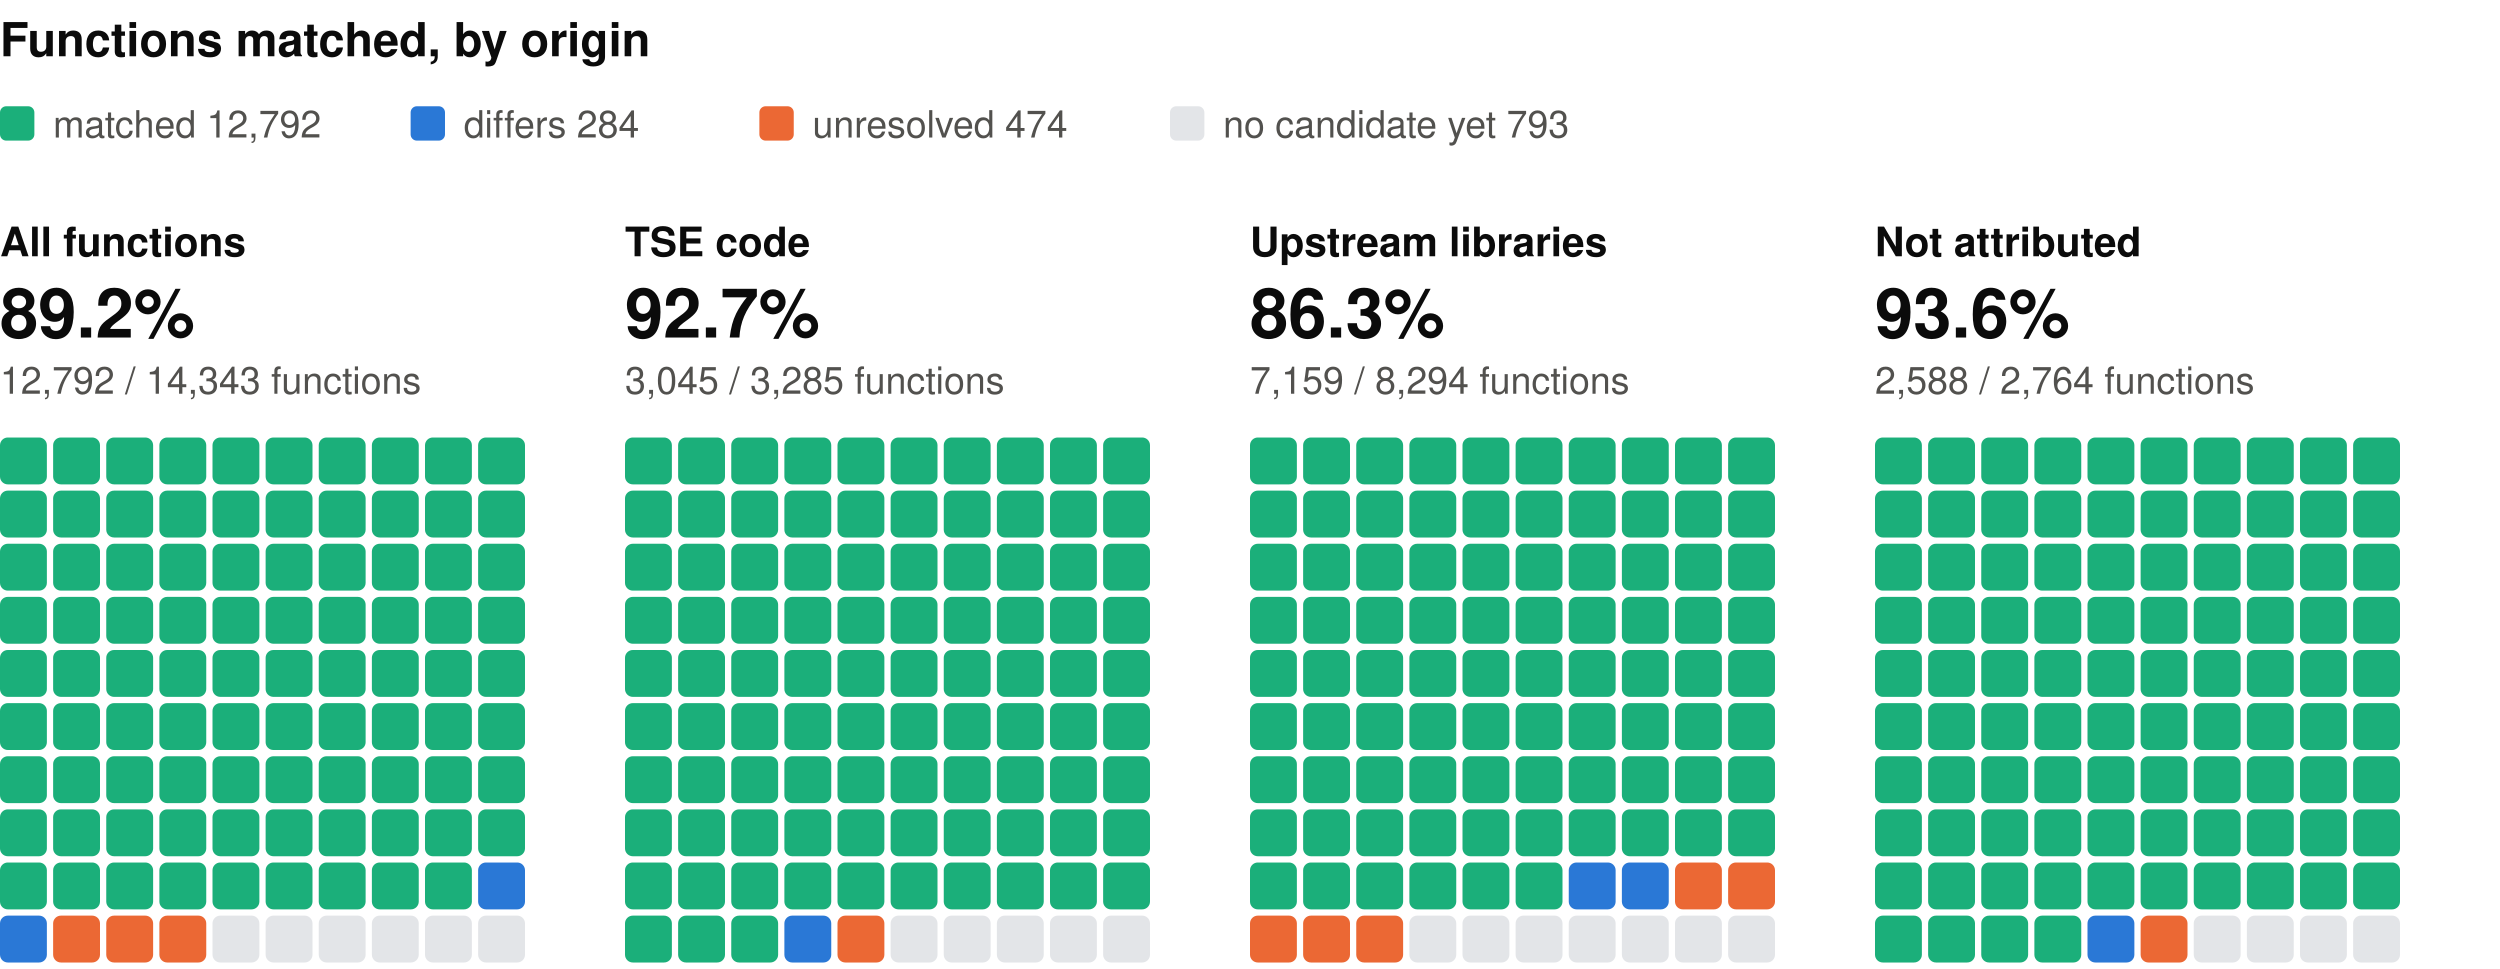
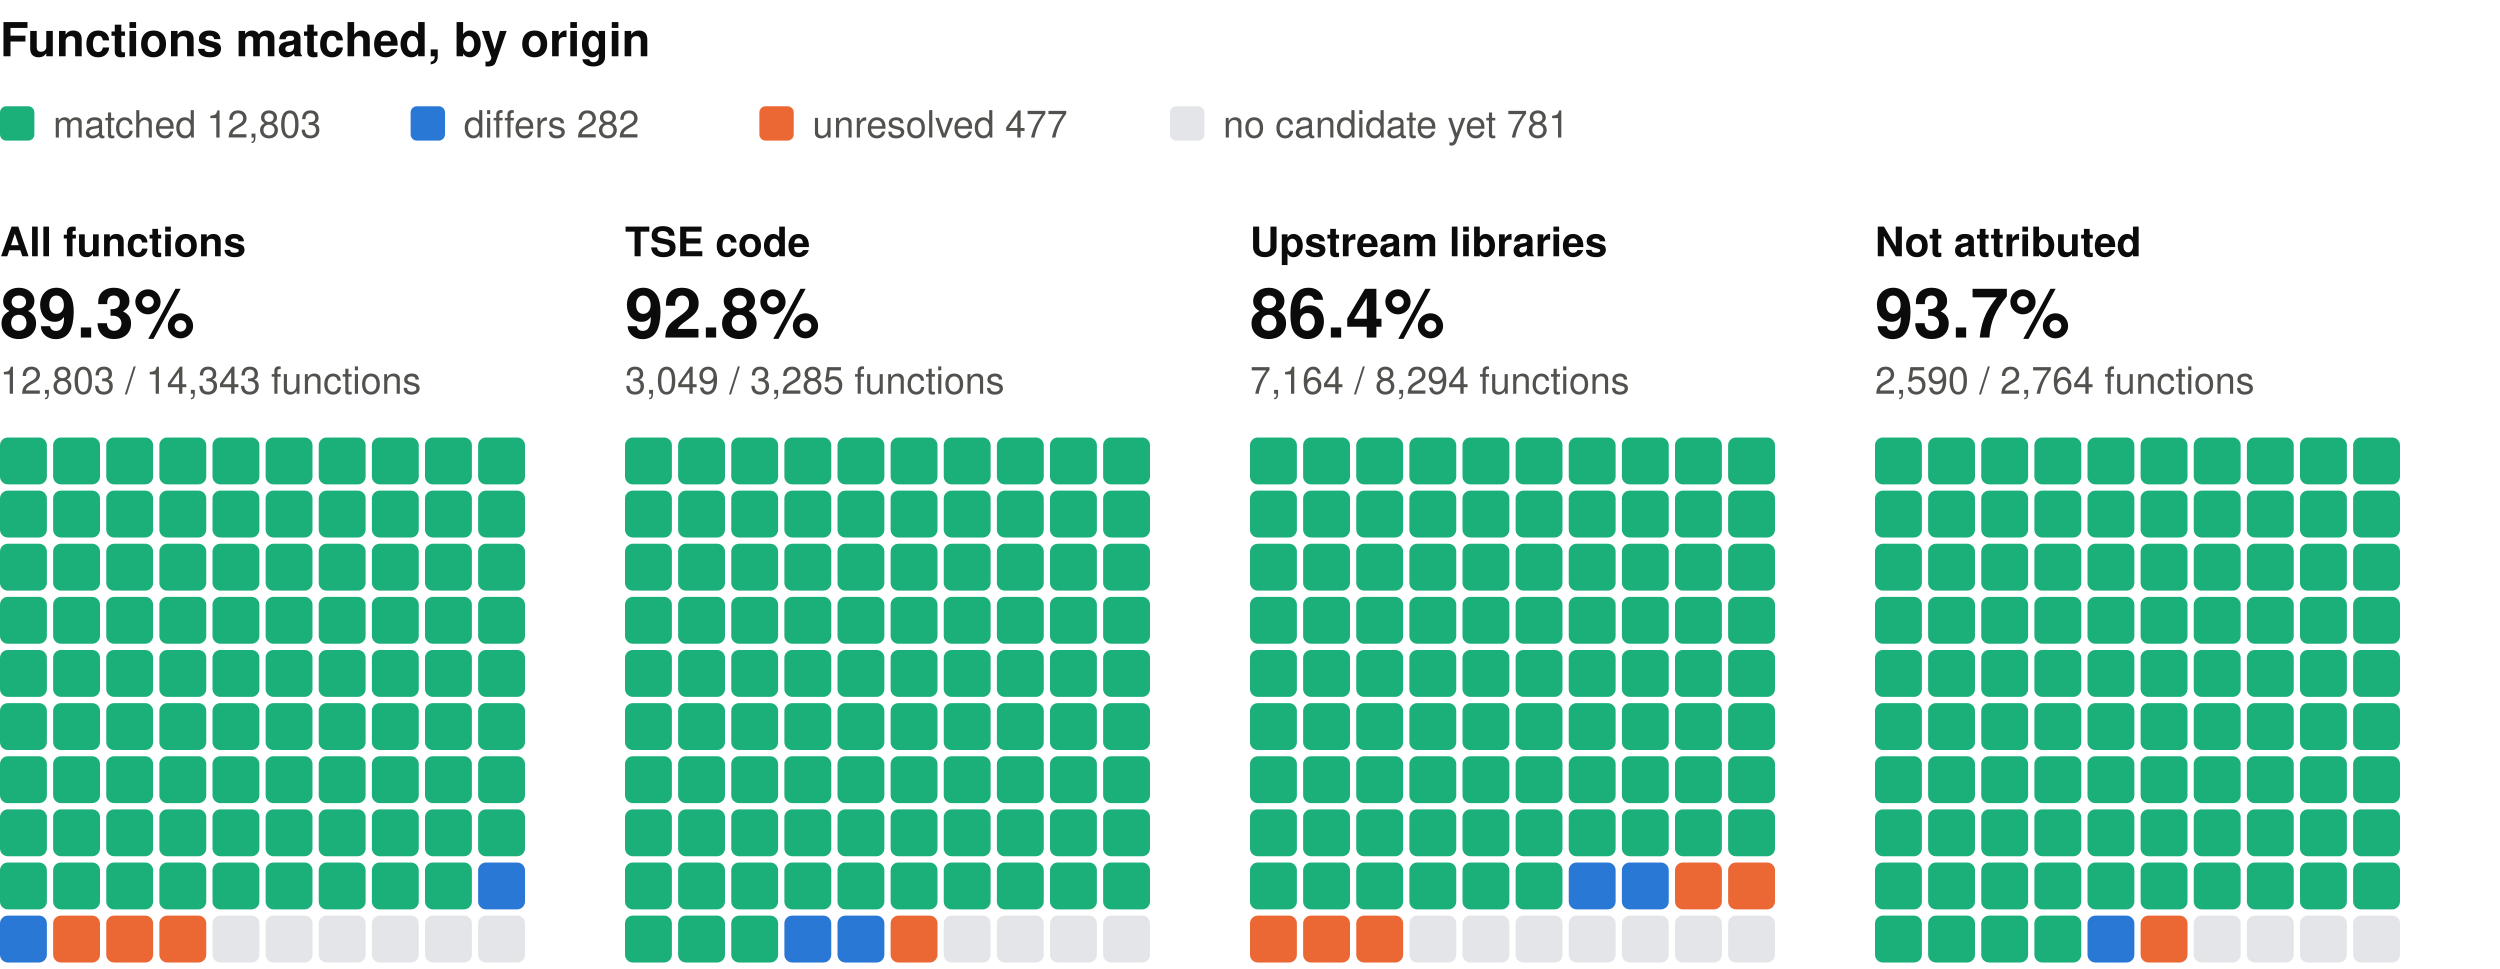
<svg xmlns="http://www.w3.org/2000/svg" width="800" height="310" viewBox="0 0 800 310" role="img" aria-label="Functions matched, by origin: one square per percent, coloured by verdict" font-family="system-ui, -apple-system, 'Segoe UI', Helvetica, Arial, sans-serif">
  <text x="0" y="18" font-size="15" fill="#0b0b0b" font-weight="600">Functions matched, by origin</text>
  <rect x="0" y="34" width="11" height="11" rx="2" fill="#1baf7a" />
-   <text x="17" y="44" font-size="12" fill="#52514e">matched 12,792</text>
+   <text x="17" y="44" font-size="12" fill="#52514e">matched 12,803</text>
  <rect x="131.4" y="34" width="11" height="11" rx="2" fill="#2a78d6" />
-   <text x="148.4" y="44" font-size="12" fill="#52514e">differs 284</text>
+   <text x="148.4" y="44" font-size="12" fill="#52514e">differs 282</text>
  <rect x="243" y="34" width="11" height="11" rx="2" fill="#eb6834" />
-   <text x="260" y="44" font-size="12" fill="#52514e">unresolved 474</text>
+   <text x="260" y="44" font-size="12" fill="#52514e">unresolved 477</text>
  <rect x="374.4" y="34" width="11" height="11" rx="2" fill="#e3e5e8" />
-   <text x="391.4" y="44" font-size="12" fill="#52514e">no candidate yet 793</text>
+   <text x="391.4" y="44" font-size="12" fill="#52514e">no candidate yet 781</text>
  <text x="0" y="82" font-size="13" fill="#0b0b0b" font-weight="600">All functions</text>
-   <text x="0" y="108" font-size="22" fill="#0b0b0b" font-weight="600">89.2%</text>
-   <text x="0" y="126" font-size="12" fill="#52514e">12,792 / 14,343 functions</text>
+   <text x="0" y="108" font-size="22" fill="#0b0b0b" font-weight="600">89.3%</text>
+   <text x="0" y="126" font-size="12" fill="#52514e">12,803 / 14,343 functions</text>
  <rect x="0" y="140" width="15" height="15" rx="2.5" fill="#1baf7a" />
  <rect x="17" y="140" width="15" height="15" rx="2.5" fill="#1baf7a" />
  <rect x="34" y="140" width="15" height="15" rx="2.5" fill="#1baf7a" />
  <rect x="51" y="140" width="15" height="15" rx="2.5" fill="#1baf7a" />
  <rect x="68" y="140" width="15" height="15" rx="2.5" fill="#1baf7a" />
  <rect x="85" y="140" width="15" height="15" rx="2.5" fill="#1baf7a" />
  <rect x="102" y="140" width="15" height="15" rx="2.5" fill="#1baf7a" />
  <rect x="119" y="140" width="15" height="15" rx="2.5" fill="#1baf7a" />
  <rect x="136" y="140" width="15" height="15" rx="2.5" fill="#1baf7a" />
  <rect x="153" y="140" width="15" height="15" rx="2.5" fill="#1baf7a" />
  <rect x="0" y="157" width="15" height="15" rx="2.5" fill="#1baf7a" />
  <rect x="17" y="157" width="15" height="15" rx="2.5" fill="#1baf7a" />
  <rect x="34" y="157" width="15" height="15" rx="2.5" fill="#1baf7a" />
  <rect x="51" y="157" width="15" height="15" rx="2.5" fill="#1baf7a" />
  <rect x="68" y="157" width="15" height="15" rx="2.5" fill="#1baf7a" />
  <rect x="85" y="157" width="15" height="15" rx="2.5" fill="#1baf7a" />
  <rect x="102" y="157" width="15" height="15" rx="2.5" fill="#1baf7a" />
  <rect x="119" y="157" width="15" height="15" rx="2.5" fill="#1baf7a" />
  <rect x="136" y="157" width="15" height="15" rx="2.5" fill="#1baf7a" />
  <rect x="153" y="157" width="15" height="15" rx="2.5" fill="#1baf7a" />
  <rect x="0" y="174" width="15" height="15" rx="2.5" fill="#1baf7a" />
  <rect x="17" y="174" width="15" height="15" rx="2.5" fill="#1baf7a" />
  <rect x="34" y="174" width="15" height="15" rx="2.5" fill="#1baf7a" />
  <rect x="51" y="174" width="15" height="15" rx="2.5" fill="#1baf7a" />
  <rect x="68" y="174" width="15" height="15" rx="2.5" fill="#1baf7a" />
  <rect x="85" y="174" width="15" height="15" rx="2.5" fill="#1baf7a" />
  <rect x="102" y="174" width="15" height="15" rx="2.5" fill="#1baf7a" />
  <rect x="119" y="174" width="15" height="15" rx="2.5" fill="#1baf7a" />
  <rect x="136" y="174" width="15" height="15" rx="2.5" fill="#1baf7a" />
  <rect x="153" y="174" width="15" height="15" rx="2.5" fill="#1baf7a" />
  <rect x="0" y="191" width="15" height="15" rx="2.5" fill="#1baf7a" />
  <rect x="17" y="191" width="15" height="15" rx="2.5" fill="#1baf7a" />
  <rect x="34" y="191" width="15" height="15" rx="2.5" fill="#1baf7a" />
  <rect x="51" y="191" width="15" height="15" rx="2.5" fill="#1baf7a" />
  <rect x="68" y="191" width="15" height="15" rx="2.5" fill="#1baf7a" />
  <rect x="85" y="191" width="15" height="15" rx="2.5" fill="#1baf7a" />
  <rect x="102" y="191" width="15" height="15" rx="2.5" fill="#1baf7a" />
  <rect x="119" y="191" width="15" height="15" rx="2.5" fill="#1baf7a" />
  <rect x="136" y="191" width="15" height="15" rx="2.5" fill="#1baf7a" />
  <rect x="153" y="191" width="15" height="15" rx="2.5" fill="#1baf7a" />
  <rect x="0" y="208" width="15" height="15" rx="2.5" fill="#1baf7a" />
  <rect x="17" y="208" width="15" height="15" rx="2.5" fill="#1baf7a" />
  <rect x="34" y="208" width="15" height="15" rx="2.5" fill="#1baf7a" />
  <rect x="51" y="208" width="15" height="15" rx="2.5" fill="#1baf7a" />
  <rect x="68" y="208" width="15" height="15" rx="2.5" fill="#1baf7a" />
  <rect x="85" y="208" width="15" height="15" rx="2.5" fill="#1baf7a" />
  <rect x="102" y="208" width="15" height="15" rx="2.5" fill="#1baf7a" />
  <rect x="119" y="208" width="15" height="15" rx="2.5" fill="#1baf7a" />
  <rect x="136" y="208" width="15" height="15" rx="2.5" fill="#1baf7a" />
  <rect x="153" y="208" width="15" height="15" rx="2.5" fill="#1baf7a" />
  <rect x="0" y="225" width="15" height="15" rx="2.5" fill="#1baf7a" />
  <rect x="17" y="225" width="15" height="15" rx="2.5" fill="#1baf7a" />
  <rect x="34" y="225" width="15" height="15" rx="2.5" fill="#1baf7a" />
  <rect x="51" y="225" width="15" height="15" rx="2.5" fill="#1baf7a" />
  <rect x="68" y="225" width="15" height="15" rx="2.5" fill="#1baf7a" />
  <rect x="85" y="225" width="15" height="15" rx="2.5" fill="#1baf7a" />
  <rect x="102" y="225" width="15" height="15" rx="2.5" fill="#1baf7a" />
  <rect x="119" y="225" width="15" height="15" rx="2.5" fill="#1baf7a" />
  <rect x="136" y="225" width="15" height="15" rx="2.5" fill="#1baf7a" />
  <rect x="153" y="225" width="15" height="15" rx="2.5" fill="#1baf7a" />
  <rect x="0" y="242" width="15" height="15" rx="2.5" fill="#1baf7a" />
  <rect x="17" y="242" width="15" height="15" rx="2.5" fill="#1baf7a" />
  <rect x="34" y="242" width="15" height="15" rx="2.5" fill="#1baf7a" />
  <rect x="51" y="242" width="15" height="15" rx="2.5" fill="#1baf7a" />
  <rect x="68" y="242" width="15" height="15" rx="2.5" fill="#1baf7a" />
  <rect x="85" y="242" width="15" height="15" rx="2.5" fill="#1baf7a" />
  <rect x="102" y="242" width="15" height="15" rx="2.5" fill="#1baf7a" />
  <rect x="119" y="242" width="15" height="15" rx="2.5" fill="#1baf7a" />
  <rect x="136" y="242" width="15" height="15" rx="2.5" fill="#1baf7a" />
  <rect x="153" y="242" width="15" height="15" rx="2.5" fill="#1baf7a" />
  <rect x="0" y="259" width="15" height="15" rx="2.5" fill="#1baf7a" />
  <rect x="17" y="259" width="15" height="15" rx="2.5" fill="#1baf7a" />
  <rect x="34" y="259" width="15" height="15" rx="2.5" fill="#1baf7a" />
  <rect x="51" y="259" width="15" height="15" rx="2.5" fill="#1baf7a" />
  <rect x="68" y="259" width="15" height="15" rx="2.5" fill="#1baf7a" />
  <rect x="85" y="259" width="15" height="15" rx="2.5" fill="#1baf7a" />
  <rect x="102" y="259" width="15" height="15" rx="2.5" fill="#1baf7a" />
  <rect x="119" y="259" width="15" height="15" rx="2.5" fill="#1baf7a" />
  <rect x="136" y="259" width="15" height="15" rx="2.5" fill="#1baf7a" />
  <rect x="153" y="259" width="15" height="15" rx="2.5" fill="#1baf7a" />
  <rect x="0" y="276" width="15" height="15" rx="2.5" fill="#1baf7a" />
  <rect x="17" y="276" width="15" height="15" rx="2.5" fill="#1baf7a" />
  <rect x="34" y="276" width="15" height="15" rx="2.5" fill="#1baf7a" />
  <rect x="51" y="276" width="15" height="15" rx="2.5" fill="#1baf7a" />
  <rect x="68" y="276" width="15" height="15" rx="2.5" fill="#1baf7a" />
  <rect x="85" y="276" width="15" height="15" rx="2.5" fill="#1baf7a" />
  <rect x="102" y="276" width="15" height="15" rx="2.5" fill="#1baf7a" />
  <rect x="119" y="276" width="15" height="15" rx="2.5" fill="#1baf7a" />
  <rect x="136" y="276" width="15" height="15" rx="2.5" fill="#1baf7a" />
  <rect x="153" y="276" width="15" height="15" rx="2.5" fill="#2a78d6" />
  <rect x="0" y="293" width="15" height="15" rx="2.5" fill="#2a78d6" />
  <rect x="17" y="293" width="15" height="15" rx="2.5" fill="#eb6834" />
  <rect x="34" y="293" width="15" height="15" rx="2.5" fill="#eb6834" />
  <rect x="51" y="293" width="15" height="15" rx="2.5" fill="#eb6834" />
  <rect x="68" y="293" width="15" height="15" rx="2.5" fill="#e3e5e8" />
  <rect x="85" y="293" width="15" height="15" rx="2.5" fill="#e3e5e8" />
  <rect x="102" y="293" width="15" height="15" rx="2.5" fill="#e3e5e8" />
  <rect x="119" y="293" width="15" height="15" rx="2.5" fill="#e3e5e8" />
  <rect x="136" y="293" width="15" height="15" rx="2.5" fill="#e3e5e8" />
  <rect x="153" y="293" width="15" height="15" rx="2.5" fill="#e3e5e8" />
  <text x="200" y="82" font-size="13" fill="#0b0b0b" font-weight="600">TSE code</text>
-   <text x="200" y="108" font-size="22" fill="#0b0b0b" font-weight="600">92.7%</text>
-   <text x="200" y="126" font-size="12" fill="#52514e">3,045 / 3,285 functions</text>
+   <text x="200" y="108" font-size="22" fill="#0b0b0b" font-weight="600">92.8%</text>
+   <text x="200" y="126" font-size="12" fill="#52514e">3,049 / 3,285 functions</text>
  <rect x="200" y="140" width="15" height="15" rx="2.5" fill="#1baf7a" />
  <rect x="217" y="140" width="15" height="15" rx="2.5" fill="#1baf7a" />
  <rect x="234" y="140" width="15" height="15" rx="2.5" fill="#1baf7a" />
  <rect x="251" y="140" width="15" height="15" rx="2.5" fill="#1baf7a" />
  <rect x="268" y="140" width="15" height="15" rx="2.5" fill="#1baf7a" />
  <rect x="285" y="140" width="15" height="15" rx="2.5" fill="#1baf7a" />
  <rect x="302" y="140" width="15" height="15" rx="2.5" fill="#1baf7a" />
  <rect x="319" y="140" width="15" height="15" rx="2.5" fill="#1baf7a" />
  <rect x="336" y="140" width="15" height="15" rx="2.5" fill="#1baf7a" />
  <rect x="353" y="140" width="15" height="15" rx="2.5" fill="#1baf7a" />
  <rect x="200" y="157" width="15" height="15" rx="2.5" fill="#1baf7a" />
  <rect x="217" y="157" width="15" height="15" rx="2.5" fill="#1baf7a" />
  <rect x="234" y="157" width="15" height="15" rx="2.5" fill="#1baf7a" />
  <rect x="251" y="157" width="15" height="15" rx="2.5" fill="#1baf7a" />
  <rect x="268" y="157" width="15" height="15" rx="2.5" fill="#1baf7a" />
  <rect x="285" y="157" width="15" height="15" rx="2.5" fill="#1baf7a" />
  <rect x="302" y="157" width="15" height="15" rx="2.5" fill="#1baf7a" />
  <rect x="319" y="157" width="15" height="15" rx="2.5" fill="#1baf7a" />
  <rect x="336" y="157" width="15" height="15" rx="2.5" fill="#1baf7a" />
  <rect x="353" y="157" width="15" height="15" rx="2.5" fill="#1baf7a" />
  <rect x="200" y="174" width="15" height="15" rx="2.5" fill="#1baf7a" />
  <rect x="217" y="174" width="15" height="15" rx="2.5" fill="#1baf7a" />
  <rect x="234" y="174" width="15" height="15" rx="2.5" fill="#1baf7a" />
  <rect x="251" y="174" width="15" height="15" rx="2.5" fill="#1baf7a" />
  <rect x="268" y="174" width="15" height="15" rx="2.5" fill="#1baf7a" />
  <rect x="285" y="174" width="15" height="15" rx="2.5" fill="#1baf7a" />
  <rect x="302" y="174" width="15" height="15" rx="2.5" fill="#1baf7a" />
  <rect x="319" y="174" width="15" height="15" rx="2.5" fill="#1baf7a" />
  <rect x="336" y="174" width="15" height="15" rx="2.5" fill="#1baf7a" />
  <rect x="353" y="174" width="15" height="15" rx="2.5" fill="#1baf7a" />
  <rect x="200" y="191" width="15" height="15" rx="2.5" fill="#1baf7a" />
  <rect x="217" y="191" width="15" height="15" rx="2.5" fill="#1baf7a" />
  <rect x="234" y="191" width="15" height="15" rx="2.5" fill="#1baf7a" />
  <rect x="251" y="191" width="15" height="15" rx="2.5" fill="#1baf7a" />
  <rect x="268" y="191" width="15" height="15" rx="2.5" fill="#1baf7a" />
  <rect x="285" y="191" width="15" height="15" rx="2.5" fill="#1baf7a" />
  <rect x="302" y="191" width="15" height="15" rx="2.5" fill="#1baf7a" />
  <rect x="319" y="191" width="15" height="15" rx="2.5" fill="#1baf7a" />
  <rect x="336" y="191" width="15" height="15" rx="2.5" fill="#1baf7a" />
  <rect x="353" y="191" width="15" height="15" rx="2.5" fill="#1baf7a" />
  <rect x="200" y="208" width="15" height="15" rx="2.5" fill="#1baf7a" />
  <rect x="217" y="208" width="15" height="15" rx="2.5" fill="#1baf7a" />
  <rect x="234" y="208" width="15" height="15" rx="2.5" fill="#1baf7a" />
  <rect x="251" y="208" width="15" height="15" rx="2.5" fill="#1baf7a" />
  <rect x="268" y="208" width="15" height="15" rx="2.5" fill="#1baf7a" />
  <rect x="285" y="208" width="15" height="15" rx="2.5" fill="#1baf7a" />
  <rect x="302" y="208" width="15" height="15" rx="2.5" fill="#1baf7a" />
  <rect x="319" y="208" width="15" height="15" rx="2.5" fill="#1baf7a" />
  <rect x="336" y="208" width="15" height="15" rx="2.5" fill="#1baf7a" />
  <rect x="353" y="208" width="15" height="15" rx="2.5" fill="#1baf7a" />
  <rect x="200" y="225" width="15" height="15" rx="2.5" fill="#1baf7a" />
  <rect x="217" y="225" width="15" height="15" rx="2.5" fill="#1baf7a" />
  <rect x="234" y="225" width="15" height="15" rx="2.5" fill="#1baf7a" />
  <rect x="251" y="225" width="15" height="15" rx="2.5" fill="#1baf7a" />
  <rect x="268" y="225" width="15" height="15" rx="2.5" fill="#1baf7a" />
  <rect x="285" y="225" width="15" height="15" rx="2.5" fill="#1baf7a" />
  <rect x="302" y="225" width="15" height="15" rx="2.5" fill="#1baf7a" />
  <rect x="319" y="225" width="15" height="15" rx="2.5" fill="#1baf7a" />
  <rect x="336" y="225" width="15" height="15" rx="2.5" fill="#1baf7a" />
  <rect x="353" y="225" width="15" height="15" rx="2.5" fill="#1baf7a" />
  <rect x="200" y="242" width="15" height="15" rx="2.5" fill="#1baf7a" />
  <rect x="217" y="242" width="15" height="15" rx="2.5" fill="#1baf7a" />
  <rect x="234" y="242" width="15" height="15" rx="2.5" fill="#1baf7a" />
  <rect x="251" y="242" width="15" height="15" rx="2.5" fill="#1baf7a" />
  <rect x="268" y="242" width="15" height="15" rx="2.5" fill="#1baf7a" />
  <rect x="285" y="242" width="15" height="15" rx="2.5" fill="#1baf7a" />
  <rect x="302" y="242" width="15" height="15" rx="2.5" fill="#1baf7a" />
  <rect x="319" y="242" width="15" height="15" rx="2.5" fill="#1baf7a" />
  <rect x="336" y="242" width="15" height="15" rx="2.5" fill="#1baf7a" />
  <rect x="353" y="242" width="15" height="15" rx="2.5" fill="#1baf7a" />
  <rect x="200" y="259" width="15" height="15" rx="2.5" fill="#1baf7a" />
  <rect x="217" y="259" width="15" height="15" rx="2.5" fill="#1baf7a" />
  <rect x="234" y="259" width="15" height="15" rx="2.5" fill="#1baf7a" />
  <rect x="251" y="259" width="15" height="15" rx="2.5" fill="#1baf7a" />
  <rect x="268" y="259" width="15" height="15" rx="2.5" fill="#1baf7a" />
  <rect x="285" y="259" width="15" height="15" rx="2.5" fill="#1baf7a" />
  <rect x="302" y="259" width="15" height="15" rx="2.5" fill="#1baf7a" />
  <rect x="319" y="259" width="15" height="15" rx="2.5" fill="#1baf7a" />
  <rect x="336" y="259" width="15" height="15" rx="2.5" fill="#1baf7a" />
  <rect x="353" y="259" width="15" height="15" rx="2.5" fill="#1baf7a" />
  <rect x="200" y="276" width="15" height="15" rx="2.5" fill="#1baf7a" />
  <rect x="217" y="276" width="15" height="15" rx="2.5" fill="#1baf7a" />
  <rect x="234" y="276" width="15" height="15" rx="2.5" fill="#1baf7a" />
  <rect x="251" y="276" width="15" height="15" rx="2.5" fill="#1baf7a" />
  <rect x="268" y="276" width="15" height="15" rx="2.5" fill="#1baf7a" />
  <rect x="285" y="276" width="15" height="15" rx="2.5" fill="#1baf7a" />
  <rect x="302" y="276" width="15" height="15" rx="2.5" fill="#1baf7a" />
  <rect x="319" y="276" width="15" height="15" rx="2.5" fill="#1baf7a" />
  <rect x="336" y="276" width="15" height="15" rx="2.5" fill="#1baf7a" />
  <rect x="353" y="276" width="15" height="15" rx="2.5" fill="#1baf7a" />
  <rect x="200" y="293" width="15" height="15" rx="2.5" fill="#1baf7a" />
  <rect x="217" y="293" width="15" height="15" rx="2.5" fill="#1baf7a" />
  <rect x="234" y="293" width="15" height="15" rx="2.5" fill="#1baf7a" />
  <rect x="251" y="293" width="15" height="15" rx="2.5" fill="#2a78d6" />
-   <rect x="268" y="293" width="15" height="15" rx="2.5" fill="#eb6834" />
-   <rect x="285" y="293" width="15" height="15" rx="2.5" fill="#e3e5e8" />
+   <rect x="268" y="293" width="15" height="15" rx="2.5" fill="#2a78d6" />
+   <rect x="285" y="293" width="15" height="15" rx="2.5" fill="#eb6834" />
  <rect x="302" y="293" width="15" height="15" rx="2.5" fill="#e3e5e8" />
  <rect x="319" y="293" width="15" height="15" rx="2.5" fill="#e3e5e8" />
  <rect x="336" y="293" width="15" height="15" rx="2.5" fill="#e3e5e8" />
  <rect x="353" y="293" width="15" height="15" rx="2.5" fill="#e3e5e8" />
  <text x="400" y="82" font-size="13" fill="#0b0b0b" font-weight="600">Upstream libraries</text>
-   <text x="400" y="108" font-size="22" fill="#0b0b0b" font-weight="600">86.3%</text>
-   <text x="400" y="126" font-size="12" fill="#52514e">7,159 / 8,294 functions</text>
+   <text x="400" y="108" font-size="22" fill="#0b0b0b" font-weight="600">86.4%</text>
+   <text x="400" y="126" font-size="12" fill="#52514e">7,164 / 8,294 functions</text>
  <rect x="400" y="140" width="15" height="15" rx="2.5" fill="#1baf7a" />
  <rect x="417" y="140" width="15" height="15" rx="2.5" fill="#1baf7a" />
  <rect x="434" y="140" width="15" height="15" rx="2.5" fill="#1baf7a" />
  <rect x="451" y="140" width="15" height="15" rx="2.5" fill="#1baf7a" />
  <rect x="468" y="140" width="15" height="15" rx="2.5" fill="#1baf7a" />
  <rect x="485" y="140" width="15" height="15" rx="2.5" fill="#1baf7a" />
  <rect x="502" y="140" width="15" height="15" rx="2.5" fill="#1baf7a" />
  <rect x="519" y="140" width="15" height="15" rx="2.5" fill="#1baf7a" />
  <rect x="536" y="140" width="15" height="15" rx="2.5" fill="#1baf7a" />
  <rect x="553" y="140" width="15" height="15" rx="2.5" fill="#1baf7a" />
  <rect x="400" y="157" width="15" height="15" rx="2.5" fill="#1baf7a" />
  <rect x="417" y="157" width="15" height="15" rx="2.5" fill="#1baf7a" />
  <rect x="434" y="157" width="15" height="15" rx="2.5" fill="#1baf7a" />
  <rect x="451" y="157" width="15" height="15" rx="2.5" fill="#1baf7a" />
  <rect x="468" y="157" width="15" height="15" rx="2.5" fill="#1baf7a" />
  <rect x="485" y="157" width="15" height="15" rx="2.5" fill="#1baf7a" />
  <rect x="502" y="157" width="15" height="15" rx="2.5" fill="#1baf7a" />
  <rect x="519" y="157" width="15" height="15" rx="2.5" fill="#1baf7a" />
  <rect x="536" y="157" width="15" height="15" rx="2.5" fill="#1baf7a" />
  <rect x="553" y="157" width="15" height="15" rx="2.5" fill="#1baf7a" />
  <rect x="400" y="174" width="15" height="15" rx="2.5" fill="#1baf7a" />
  <rect x="417" y="174" width="15" height="15" rx="2.5" fill="#1baf7a" />
  <rect x="434" y="174" width="15" height="15" rx="2.5" fill="#1baf7a" />
  <rect x="451" y="174" width="15" height="15" rx="2.5" fill="#1baf7a" />
  <rect x="468" y="174" width="15" height="15" rx="2.5" fill="#1baf7a" />
  <rect x="485" y="174" width="15" height="15" rx="2.5" fill="#1baf7a" />
  <rect x="502" y="174" width="15" height="15" rx="2.5" fill="#1baf7a" />
  <rect x="519" y="174" width="15" height="15" rx="2.5" fill="#1baf7a" />
  <rect x="536" y="174" width="15" height="15" rx="2.5" fill="#1baf7a" />
  <rect x="553" y="174" width="15" height="15" rx="2.5" fill="#1baf7a" />
  <rect x="400" y="191" width="15" height="15" rx="2.5" fill="#1baf7a" />
  <rect x="417" y="191" width="15" height="15" rx="2.5" fill="#1baf7a" />
  <rect x="434" y="191" width="15" height="15" rx="2.5" fill="#1baf7a" />
  <rect x="451" y="191" width="15" height="15" rx="2.5" fill="#1baf7a" />
  <rect x="468" y="191" width="15" height="15" rx="2.5" fill="#1baf7a" />
  <rect x="485" y="191" width="15" height="15" rx="2.5" fill="#1baf7a" />
  <rect x="502" y="191" width="15" height="15" rx="2.5" fill="#1baf7a" />
  <rect x="519" y="191" width="15" height="15" rx="2.5" fill="#1baf7a" />
  <rect x="536" y="191" width="15" height="15" rx="2.5" fill="#1baf7a" />
  <rect x="553" y="191" width="15" height="15" rx="2.5" fill="#1baf7a" />
  <rect x="400" y="208" width="15" height="15" rx="2.5" fill="#1baf7a" />
  <rect x="417" y="208" width="15" height="15" rx="2.5" fill="#1baf7a" />
  <rect x="434" y="208" width="15" height="15" rx="2.5" fill="#1baf7a" />
  <rect x="451" y="208" width="15" height="15" rx="2.5" fill="#1baf7a" />
  <rect x="468" y="208" width="15" height="15" rx="2.5" fill="#1baf7a" />
  <rect x="485" y="208" width="15" height="15" rx="2.5" fill="#1baf7a" />
  <rect x="502" y="208" width="15" height="15" rx="2.5" fill="#1baf7a" />
  <rect x="519" y="208" width="15" height="15" rx="2.5" fill="#1baf7a" />
  <rect x="536" y="208" width="15" height="15" rx="2.5" fill="#1baf7a" />
  <rect x="553" y="208" width="15" height="15" rx="2.5" fill="#1baf7a" />
  <rect x="400" y="225" width="15" height="15" rx="2.5" fill="#1baf7a" />
  <rect x="417" y="225" width="15" height="15" rx="2.5" fill="#1baf7a" />
  <rect x="434" y="225" width="15" height="15" rx="2.5" fill="#1baf7a" />
  <rect x="451" y="225" width="15" height="15" rx="2.5" fill="#1baf7a" />
  <rect x="468" y="225" width="15" height="15" rx="2.5" fill="#1baf7a" />
  <rect x="485" y="225" width="15" height="15" rx="2.5" fill="#1baf7a" />
  <rect x="502" y="225" width="15" height="15" rx="2.5" fill="#1baf7a" />
  <rect x="519" y="225" width="15" height="15" rx="2.5" fill="#1baf7a" />
  <rect x="536" y="225" width="15" height="15" rx="2.5" fill="#1baf7a" />
  <rect x="553" y="225" width="15" height="15" rx="2.5" fill="#1baf7a" />
  <rect x="400" y="242" width="15" height="15" rx="2.5" fill="#1baf7a" />
  <rect x="417" y="242" width="15" height="15" rx="2.5" fill="#1baf7a" />
  <rect x="434" y="242" width="15" height="15" rx="2.5" fill="#1baf7a" />
  <rect x="451" y="242" width="15" height="15" rx="2.5" fill="#1baf7a" />
  <rect x="468" y="242" width="15" height="15" rx="2.5" fill="#1baf7a" />
  <rect x="485" y="242" width="15" height="15" rx="2.5" fill="#1baf7a" />
  <rect x="502" y="242" width="15" height="15" rx="2.5" fill="#1baf7a" />
  <rect x="519" y="242" width="15" height="15" rx="2.5" fill="#1baf7a" />
  <rect x="536" y="242" width="15" height="15" rx="2.5" fill="#1baf7a" />
  <rect x="553" y="242" width="15" height="15" rx="2.5" fill="#1baf7a" />
  <rect x="400" y="259" width="15" height="15" rx="2.5" fill="#1baf7a" />
  <rect x="417" y="259" width="15" height="15" rx="2.5" fill="#1baf7a" />
  <rect x="434" y="259" width="15" height="15" rx="2.5" fill="#1baf7a" />
  <rect x="451" y="259" width="15" height="15" rx="2.5" fill="#1baf7a" />
  <rect x="468" y="259" width="15" height="15" rx="2.5" fill="#1baf7a" />
  <rect x="485" y="259" width="15" height="15" rx="2.5" fill="#1baf7a" />
  <rect x="502" y="259" width="15" height="15" rx="2.5" fill="#1baf7a" />
  <rect x="519" y="259" width="15" height="15" rx="2.5" fill="#1baf7a" />
  <rect x="536" y="259" width="15" height="15" rx="2.5" fill="#1baf7a" />
  <rect x="553" y="259" width="15" height="15" rx="2.5" fill="#1baf7a" />
  <rect x="400" y="276" width="15" height="15" rx="2.5" fill="#1baf7a" />
  <rect x="417" y="276" width="15" height="15" rx="2.5" fill="#1baf7a" />
  <rect x="434" y="276" width="15" height="15" rx="2.5" fill="#1baf7a" />
  <rect x="451" y="276" width="15" height="15" rx="2.5" fill="#1baf7a" />
  <rect x="468" y="276" width="15" height="15" rx="2.5" fill="#1baf7a" />
  <rect x="485" y="276" width="15" height="15" rx="2.5" fill="#1baf7a" />
  <rect x="502" y="276" width="15" height="15" rx="2.5" fill="#2a78d6" />
  <rect x="519" y="276" width="15" height="15" rx="2.5" fill="#2a78d6" />
  <rect x="536" y="276" width="15" height="15" rx="2.5" fill="#eb6834" />
  <rect x="553" y="276" width="15" height="15" rx="2.5" fill="#eb6834" />
  <rect x="400" y="293" width="15" height="15" rx="2.5" fill="#eb6834" />
  <rect x="417" y="293" width="15" height="15" rx="2.5" fill="#eb6834" />
  <rect x="434" y="293" width="15" height="15" rx="2.5" fill="#eb6834" />
  <rect x="451" y="293" width="15" height="15" rx="2.5" fill="#e3e5e8" />
  <rect x="468" y="293" width="15" height="15" rx="2.5" fill="#e3e5e8" />
  <rect x="485" y="293" width="15" height="15" rx="2.5" fill="#e3e5e8" />
  <rect x="502" y="293" width="15" height="15" rx="2.5" fill="#e3e5e8" />
  <rect x="519" y="293" width="15" height="15" rx="2.5" fill="#e3e5e8" />
  <rect x="536" y="293" width="15" height="15" rx="2.5" fill="#e3e5e8" />
  <rect x="553" y="293" width="15" height="15" rx="2.5" fill="#e3e5e8" />
  <text x="600" y="82" font-size="13" fill="#0b0b0b" font-weight="600">Not attributed</text>
-   <text x="600" y="108" font-size="22" fill="#0b0b0b" font-weight="600">93.6%</text>
-   <text x="600" y="126" font-size="12" fill="#52514e">2,588 / 2,764 functions</text>
+   <text x="600" y="108" font-size="22" fill="#0b0b0b" font-weight="600">93.7%</text>
+   <text x="600" y="126" font-size="12" fill="#52514e">2,590 / 2,764 functions</text>
  <rect x="600" y="140" width="15" height="15" rx="2.5" fill="#1baf7a" />
  <rect x="617" y="140" width="15" height="15" rx="2.5" fill="#1baf7a" />
  <rect x="634" y="140" width="15" height="15" rx="2.5" fill="#1baf7a" />
  <rect x="651" y="140" width="15" height="15" rx="2.5" fill="#1baf7a" />
  <rect x="668" y="140" width="15" height="15" rx="2.5" fill="#1baf7a" />
  <rect x="685" y="140" width="15" height="15" rx="2.5" fill="#1baf7a" />
  <rect x="702" y="140" width="15" height="15" rx="2.5" fill="#1baf7a" />
  <rect x="719" y="140" width="15" height="15" rx="2.5" fill="#1baf7a" />
  <rect x="736" y="140" width="15" height="15" rx="2.5" fill="#1baf7a" />
  <rect x="753" y="140" width="15" height="15" rx="2.5" fill="#1baf7a" />
  <rect x="600" y="157" width="15" height="15" rx="2.5" fill="#1baf7a" />
  <rect x="617" y="157" width="15" height="15" rx="2.5" fill="#1baf7a" />
  <rect x="634" y="157" width="15" height="15" rx="2.5" fill="#1baf7a" />
  <rect x="651" y="157" width="15" height="15" rx="2.5" fill="#1baf7a" />
  <rect x="668" y="157" width="15" height="15" rx="2.5" fill="#1baf7a" />
  <rect x="685" y="157" width="15" height="15" rx="2.5" fill="#1baf7a" />
  <rect x="702" y="157" width="15" height="15" rx="2.5" fill="#1baf7a" />
  <rect x="719" y="157" width="15" height="15" rx="2.5" fill="#1baf7a" />
  <rect x="736" y="157" width="15" height="15" rx="2.5" fill="#1baf7a" />
  <rect x="753" y="157" width="15" height="15" rx="2.5" fill="#1baf7a" />
  <rect x="600" y="174" width="15" height="15" rx="2.5" fill="#1baf7a" />
  <rect x="617" y="174" width="15" height="15" rx="2.5" fill="#1baf7a" />
  <rect x="634" y="174" width="15" height="15" rx="2.5" fill="#1baf7a" />
  <rect x="651" y="174" width="15" height="15" rx="2.5" fill="#1baf7a" />
  <rect x="668" y="174" width="15" height="15" rx="2.5" fill="#1baf7a" />
  <rect x="685" y="174" width="15" height="15" rx="2.5" fill="#1baf7a" />
  <rect x="702" y="174" width="15" height="15" rx="2.5" fill="#1baf7a" />
  <rect x="719" y="174" width="15" height="15" rx="2.5" fill="#1baf7a" />
  <rect x="736" y="174" width="15" height="15" rx="2.5" fill="#1baf7a" />
  <rect x="753" y="174" width="15" height="15" rx="2.5" fill="#1baf7a" />
  <rect x="600" y="191" width="15" height="15" rx="2.5" fill="#1baf7a" />
  <rect x="617" y="191" width="15" height="15" rx="2.5" fill="#1baf7a" />
  <rect x="634" y="191" width="15" height="15" rx="2.5" fill="#1baf7a" />
  <rect x="651" y="191" width="15" height="15" rx="2.5" fill="#1baf7a" />
  <rect x="668" y="191" width="15" height="15" rx="2.5" fill="#1baf7a" />
  <rect x="685" y="191" width="15" height="15" rx="2.5" fill="#1baf7a" />
  <rect x="702" y="191" width="15" height="15" rx="2.5" fill="#1baf7a" />
  <rect x="719" y="191" width="15" height="15" rx="2.5" fill="#1baf7a" />
  <rect x="736" y="191" width="15" height="15" rx="2.5" fill="#1baf7a" />
  <rect x="753" y="191" width="15" height="15" rx="2.5" fill="#1baf7a" />
  <rect x="600" y="208" width="15" height="15" rx="2.5" fill="#1baf7a" />
  <rect x="617" y="208" width="15" height="15" rx="2.5" fill="#1baf7a" />
  <rect x="634" y="208" width="15" height="15" rx="2.5" fill="#1baf7a" />
  <rect x="651" y="208" width="15" height="15" rx="2.5" fill="#1baf7a" />
  <rect x="668" y="208" width="15" height="15" rx="2.5" fill="#1baf7a" />
  <rect x="685" y="208" width="15" height="15" rx="2.5" fill="#1baf7a" />
  <rect x="702" y="208" width="15" height="15" rx="2.5" fill="#1baf7a" />
  <rect x="719" y="208" width="15" height="15" rx="2.5" fill="#1baf7a" />
  <rect x="736" y="208" width="15" height="15" rx="2.5" fill="#1baf7a" />
  <rect x="753" y="208" width="15" height="15" rx="2.5" fill="#1baf7a" />
  <rect x="600" y="225" width="15" height="15" rx="2.5" fill="#1baf7a" />
  <rect x="617" y="225" width="15" height="15" rx="2.5" fill="#1baf7a" />
  <rect x="634" y="225" width="15" height="15" rx="2.5" fill="#1baf7a" />
  <rect x="651" y="225" width="15" height="15" rx="2.5" fill="#1baf7a" />
  <rect x="668" y="225" width="15" height="15" rx="2.5" fill="#1baf7a" />
  <rect x="685" y="225" width="15" height="15" rx="2.5" fill="#1baf7a" />
  <rect x="702" y="225" width="15" height="15" rx="2.5" fill="#1baf7a" />
  <rect x="719" y="225" width="15" height="15" rx="2.5" fill="#1baf7a" />
  <rect x="736" y="225" width="15" height="15" rx="2.5" fill="#1baf7a" />
  <rect x="753" y="225" width="15" height="15" rx="2.5" fill="#1baf7a" />
  <rect x="600" y="242" width="15" height="15" rx="2.5" fill="#1baf7a" />
  <rect x="617" y="242" width="15" height="15" rx="2.5" fill="#1baf7a" />
  <rect x="634" y="242" width="15" height="15" rx="2.5" fill="#1baf7a" />
  <rect x="651" y="242" width="15" height="15" rx="2.5" fill="#1baf7a" />
  <rect x="668" y="242" width="15" height="15" rx="2.5" fill="#1baf7a" />
  <rect x="685" y="242" width="15" height="15" rx="2.5" fill="#1baf7a" />
  <rect x="702" y="242" width="15" height="15" rx="2.5" fill="#1baf7a" />
  <rect x="719" y="242" width="15" height="15" rx="2.5" fill="#1baf7a" />
  <rect x="736" y="242" width="15" height="15" rx="2.5" fill="#1baf7a" />
  <rect x="753" y="242" width="15" height="15" rx="2.5" fill="#1baf7a" />
  <rect x="600" y="259" width="15" height="15" rx="2.5" fill="#1baf7a" />
  <rect x="617" y="259" width="15" height="15" rx="2.5" fill="#1baf7a" />
  <rect x="634" y="259" width="15" height="15" rx="2.5" fill="#1baf7a" />
  <rect x="651" y="259" width="15" height="15" rx="2.5" fill="#1baf7a" />
  <rect x="668" y="259" width="15" height="15" rx="2.5" fill="#1baf7a" />
  <rect x="685" y="259" width="15" height="15" rx="2.5" fill="#1baf7a" />
  <rect x="702" y="259" width="15" height="15" rx="2.5" fill="#1baf7a" />
  <rect x="719" y="259" width="15" height="15" rx="2.5" fill="#1baf7a" />
  <rect x="736" y="259" width="15" height="15" rx="2.5" fill="#1baf7a" />
  <rect x="753" y="259" width="15" height="15" rx="2.5" fill="#1baf7a" />
  <rect x="600" y="276" width="15" height="15" rx="2.5" fill="#1baf7a" />
  <rect x="617" y="276" width="15" height="15" rx="2.5" fill="#1baf7a" />
  <rect x="634" y="276" width="15" height="15" rx="2.5" fill="#1baf7a" />
  <rect x="651" y="276" width="15" height="15" rx="2.5" fill="#1baf7a" />
  <rect x="668" y="276" width="15" height="15" rx="2.5" fill="#1baf7a" />
  <rect x="685" y="276" width="15" height="15" rx="2.5" fill="#1baf7a" />
  <rect x="702" y="276" width="15" height="15" rx="2.5" fill="#1baf7a" />
  <rect x="719" y="276" width="15" height="15" rx="2.5" fill="#1baf7a" />
  <rect x="736" y="276" width="15" height="15" rx="2.5" fill="#1baf7a" />
  <rect x="753" y="276" width="15" height="15" rx="2.5" fill="#1baf7a" />
  <rect x="600" y="293" width="15" height="15" rx="2.5" fill="#1baf7a" />
  <rect x="617" y="293" width="15" height="15" rx="2.5" fill="#1baf7a" />
  <rect x="634" y="293" width="15" height="15" rx="2.5" fill="#1baf7a" />
  <rect x="651" y="293" width="15" height="15" rx="2.5" fill="#1baf7a" />
  <rect x="668" y="293" width="15" height="15" rx="2.5" fill="#2a78d6" />
  <rect x="685" y="293" width="15" height="15" rx="2.5" fill="#eb6834" />
  <rect x="702" y="293" width="15" height="15" rx="2.5" fill="#e3e5e8" />
  <rect x="719" y="293" width="15" height="15" rx="2.5" fill="#e3e5e8" />
  <rect x="736" y="293" width="15" height="15" rx="2.5" fill="#e3e5e8" />
  <rect x="753" y="293" width="15" height="15" rx="2.5" fill="#e3e5e8" />
</svg>
